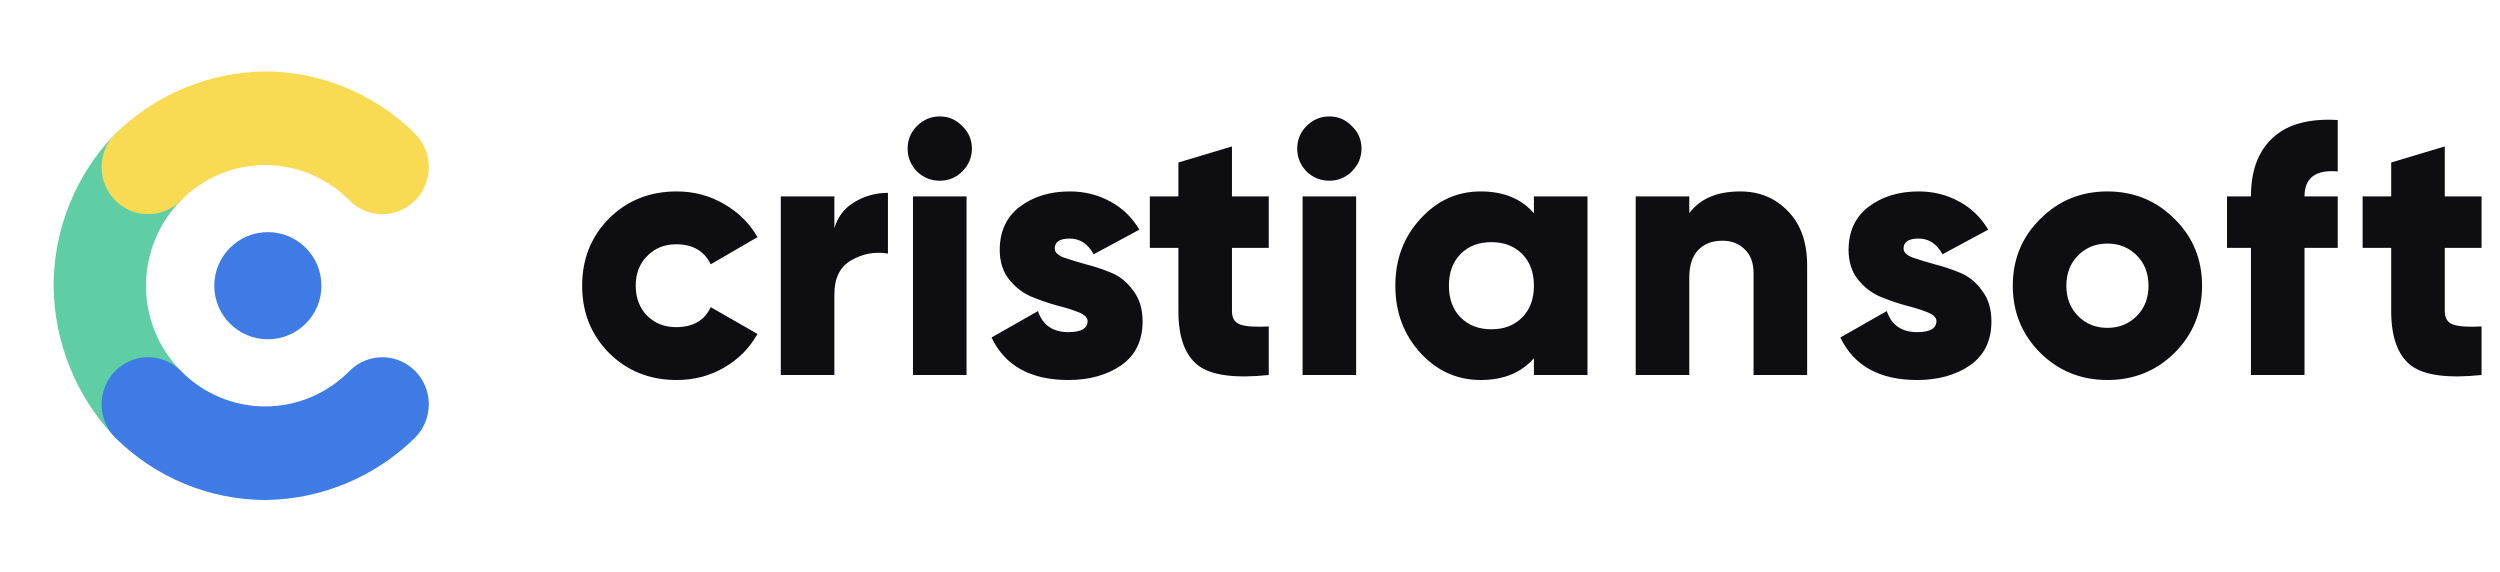
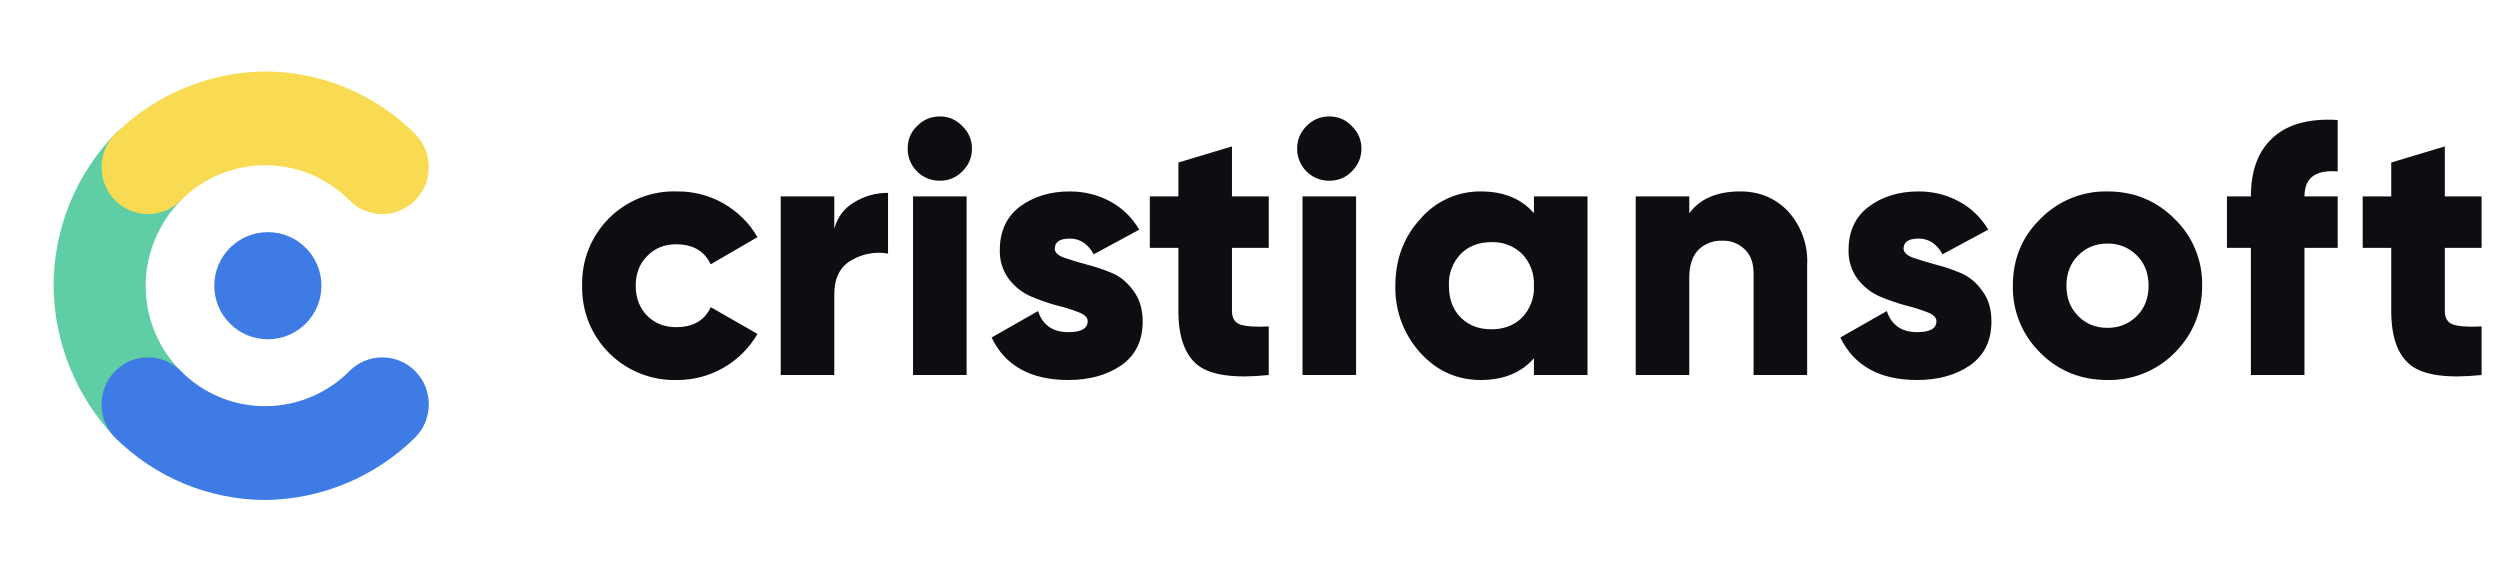
- <svg xmlns="http://www.w3.org/2000/svg" width="140" height="32" viewBox="0 0 140 32" fill="none">
-   <path d="M37.9 21.28C36.38 21.28 35.113 20.773 34.1 19.76C33.1 18.747 32.6 17.493 32.6 16C32.6 14.507 33.1 13.253 34.1 12.24C35.113 11.227 36.38 10.72 37.9 10.72C38.86 10.72 39.74 10.953 40.54 11.42C41.353 11.887 41.98 12.507 42.42 13.28L39.8 14.8C39.44 14.053 38.793 13.68 37.86 13.68C37.207 13.68 36.667 13.9 36.24 14.34C35.813 14.767 35.6 15.32 35.6 16C35.6 16.68 35.813 17.24 36.24 17.68C36.667 18.107 37.207 18.32 37.86 18.32C38.807 18.32 39.453 17.947 39.8 17.2L42.42 18.7C41.98 19.487 41.36 20.113 40.56 20.58C39.76 21.047 38.873 21.28 37.9 21.28ZM46.725 12.78C46.912 12.14 47.285 11.653 47.845 11.32C48.418 10.973 49.045 10.8 49.725 10.8V14.2C48.992 14.08 48.305 14.207 47.665 14.58C47.038 14.94 46.725 15.573 46.725 16.48V21H43.725V11H46.725V12.78ZM53.887 9.6C53.541 9.947 53.121 10.12 52.627 10.12C52.134 10.12 51.707 9.947 51.347 9.6C51.001 9.24 50.827 8.813 50.827 8.32C50.827 7.827 51.001 7.407 51.347 7.06C51.707 6.7 52.134 6.52 52.627 6.52C53.121 6.52 53.541 6.7 53.887 7.06C54.247 7.407 54.427 7.827 54.427 8.32C54.427 8.813 54.247 9.24 53.887 9.6ZM51.127 21V11H54.127V21H51.127ZM59.065 13.92C59.065 14.12 59.232 14.287 59.565 14.42C59.912 14.54 60.325 14.667 60.805 14.8C61.285 14.92 61.765 15.08 62.245 15.28C62.725 15.48 63.132 15.813 63.465 16.28C63.812 16.733 63.985 17.307 63.985 18C63.985 19.08 63.585 19.9 62.785 20.46C61.985 21.007 60.998 21.28 59.825 21.28C57.718 21.28 56.285 20.487 55.525 18.9L58.125 17.42C58.392 18.207 58.958 18.6 59.825 18.6C60.545 18.6 60.905 18.393 60.905 17.98C60.905 17.78 60.732 17.613 60.385 17.48C60.052 17.347 59.645 17.22 59.165 17.1C58.685 16.967 58.205 16.8 57.725 16.6C57.245 16.387 56.832 16.06 56.485 15.62C56.152 15.18 55.985 14.64 55.985 14C55.985 12.96 56.358 12.153 57.105 11.58C57.865 11.007 58.798 10.72 59.905 10.72C60.732 10.72 61.485 10.907 62.165 11.28C62.845 11.64 63.392 12.167 63.805 12.86L61.245 14.24C60.925 13.653 60.478 13.36 59.905 13.36C59.345 13.36 59.065 13.547 59.065 13.92ZM71.05 13.88H68.99V17.42C68.99 17.82 69.15 18.073 69.47 18.18C69.79 18.287 70.317 18.32 71.05 18.28V21C69.143 21.2 67.823 21.02 67.09 20.46C66.356 19.887 65.99 18.873 65.99 17.42V13.88H64.39V11H65.99V9.1L68.99 8.2V11H71.05V13.88ZM75.704 9.6C75.357 9.947 74.937 10.12 74.444 10.12C73.95 10.12 73.524 9.947 73.164 9.6C72.817 9.24 72.644 8.813 72.644 8.32C72.644 7.827 72.817 7.407 73.164 7.06C73.524 6.7 73.95 6.52 74.444 6.52C74.937 6.52 75.357 6.7 75.704 7.06C76.064 7.407 76.244 7.827 76.244 8.32C76.244 8.813 76.064 9.24 75.704 9.6ZM72.944 21V11H75.944V21H72.944ZM85.899 11H88.899V21H85.899V20.06C85.192 20.873 84.199 21.28 82.919 21.28C81.599 21.28 80.472 20.773 79.539 19.76C78.606 18.733 78.139 17.48 78.139 16C78.139 14.52 78.606 13.273 79.539 12.26C80.472 11.233 81.599 10.72 82.919 10.72C84.199 10.72 85.192 11.127 85.899 11.94V11ZM81.799 17.78C82.239 18.22 82.812 18.44 83.519 18.44C84.226 18.44 84.799 18.22 85.239 17.78C85.679 17.34 85.899 16.747 85.899 16C85.899 15.253 85.679 14.66 85.239 14.22C84.799 13.78 84.226 13.56 83.519 13.56C82.812 13.56 82.239 13.78 81.799 14.22C81.359 14.66 81.139 15.253 81.139 16C81.139 16.747 81.359 17.34 81.799 17.78ZM97.46 10.72C98.527 10.72 99.413 11.087 100.12 11.82C100.84 12.553 101.2 13.567 101.2 14.86V21H98.2V15.3C98.2 14.713 98.033 14.267 97.7 13.96C97.38 13.64 96.967 13.48 96.46 13.48C95.887 13.48 95.433 13.653 95.1 14C94.767 14.347 94.6 14.86 94.6 15.54V21H91.6V11H94.6V11.94C95.2 11.127 96.153 10.72 97.46 10.72ZM106.6 13.92C106.6 14.12 106.767 14.287 107.1 14.42C107.447 14.54 107.86 14.667 108.34 14.8C108.82 14.92 109.3 15.08 109.78 15.28C110.26 15.48 110.667 15.813 111 16.28C111.347 16.733 111.52 17.307 111.52 18C111.52 19.08 111.12 19.9 110.32 20.46C109.52 21.007 108.533 21.28 107.36 21.28C105.253 21.28 103.82 20.487 103.06 18.9L105.66 17.42C105.927 18.207 106.493 18.6 107.36 18.6C108.08 18.6 108.44 18.393 108.44 17.98C108.44 17.78 108.267 17.613 107.92 17.48C107.587 17.347 107.18 17.22 106.7 17.1C106.22 16.967 105.74 16.8 105.26 16.6C104.78 16.387 104.367 16.06 104.02 15.62C103.687 15.18 103.52 14.64 103.52 14C103.52 12.96 103.893 12.153 104.64 11.58C105.4 11.007 106.333 10.72 107.44 10.72C108.267 10.72 109.02 10.907 109.7 11.28C110.38 11.64 110.927 12.167 111.34 12.86L108.78 14.24C108.46 13.653 108.013 13.36 107.44 13.36C106.88 13.36 106.6 13.547 106.6 13.92ZM121.776 19.76C120.749 20.773 119.496 21.28 118.016 21.28C116.536 21.28 115.282 20.773 114.256 19.76C113.229 18.733 112.716 17.48 112.716 16C112.716 14.52 113.229 13.273 114.256 12.26C115.282 11.233 116.536 10.72 118.016 10.72C119.496 10.72 120.749 11.233 121.776 12.26C122.802 13.273 123.316 14.52 123.316 16C123.316 17.48 122.802 18.733 121.776 19.76ZM116.376 17.7C116.816 18.14 117.362 18.36 118.016 18.36C118.669 18.36 119.216 18.14 119.656 17.7C120.096 17.26 120.316 16.693 120.316 16C120.316 15.307 120.096 14.74 119.656 14.3C119.216 13.86 118.669 13.64 118.016 13.64C117.362 13.64 116.816 13.86 116.376 14.3C115.936 14.74 115.716 15.307 115.716 16C115.716 16.693 115.936 17.26 116.376 17.7ZM130.913 9.6C129.673 9.493 129.053 9.96 129.053 11H130.913V13.88H129.053V21H126.053V13.88H124.713V11H126.053C126.053 9.56 126.459 8.467 127.273 7.72C128.086 6.96 129.299 6.627 130.913 6.72V9.6ZM138.967 13.88H136.907V17.42C136.907 17.82 137.067 18.073 137.387 18.18C137.707 18.287 138.234 18.32 138.967 18.28V21C137.06 21.2 135.74 21.02 135.007 20.46C134.274 19.887 133.907 18.873 133.907 17.42V13.88H132.307V11H133.907V9.1L136.907 8.2V11H138.967V13.88Z" fill="#0D0D12" />
-   <path d="M10.134 20.776C9.513 20.15 9.021 19.405 8.685 18.585C8.349 17.766 8.176 16.887 8.176 15.999C8.176 15.112 8.349 14.233 8.685 13.414C9.021 12.594 9.513 11.85 10.134 11.223V11.223C10.622 10.729 10.896 10.058 10.896 9.359C10.896 8.66 10.622 7.989 10.134 7.495C9.892 7.25 9.605 7.056 9.289 6.923C8.973 6.791 8.635 6.723 8.293 6.723C7.602 6.723 6.94 7 6.452 7.495C4.249 9.765 3.01 12.817 3 15.999C3.031 19.178 4.267 22.222 6.452 24.504C6.94 24.999 7.602 25.276 8.293 25.276C8.635 25.276 8.973 25.208 9.289 25.076C9.605 24.943 9.892 24.749 10.134 24.504C10.376 24.259 10.567 23.969 10.698 23.649C10.829 23.329 10.896 22.986 10.896 22.64C10.896 22.294 10.829 21.951 10.698 21.631C10.567 21.312 10.376 21.021 10.134 20.776V20.776Z" fill="#5FCEA4" />
-   <path d="M10.133 11.223C10.752 10.595 11.488 10.096 12.297 9.756C13.107 9.416 13.975 9.241 14.851 9.241C15.727 9.241 16.595 9.416 17.405 9.756C18.214 10.096 18.95 10.595 19.569 11.223C20.057 11.718 20.719 11.995 21.41 11.995C22.1 11.995 22.762 11.718 23.25 11.223C23.739 10.729 24.013 10.058 24.013 9.359C24.013 8.66 23.739 7.989 23.25 7.495C21.009 5.264 17.994 4.01 14.851 4C11.712 4.032 8.705 5.283 6.452 7.495C5.963 7.989 5.689 8.66 5.689 9.359C5.689 10.058 5.963 10.729 6.452 11.223C6.94 11.718 7.602 11.995 8.293 11.995C8.983 11.995 9.645 11.718 10.133 11.223Z" fill="#F8DB53" />
-   <path d="M19.569 20.777C18.95 21.405 18.214 21.904 17.405 22.244C16.595 22.584 15.727 22.76 14.851 22.76C13.975 22.76 13.107 22.584 12.297 22.244C11.488 21.904 10.752 21.405 10.133 20.777V20.777C9.645 20.283 8.983 20.005 8.293 20.005C7.602 20.005 6.94 20.283 6.452 20.777C5.963 21.271 5.689 21.942 5.689 22.641C5.689 23.34 5.963 24.011 6.452 24.505C8.693 26.736 11.708 27.99 14.851 28C17.99 27.969 20.997 26.717 23.25 24.505C23.739 24.011 24.013 23.34 24.013 22.641C24.013 21.942 23.739 21.271 23.25 20.777C22.762 20.283 22.1 20.005 21.41 20.005C20.719 20.005 20.057 20.283 19.569 20.777V20.777Z" fill="#3E7BE4" />
+ <svg xmlns="http://www.w3.org/2000/svg" width="140" height="32" fill="none">
+   <path d="M37.9 21.28A5.16 5.16 0 0 1 32.6 16a5.14 5.14 0 0 1 5.3-5.28 5.14 5.14 0 0 1 4.52 2.56L39.8 14.8c-.36-.75-1-1.12-1.94-1.12-.65 0-1.2.22-1.62.66-.43.43-.64.98-.64 1.66 0 .68.21 1.24.64 1.68.43.43.97.64 1.62.64.95 0 1.6-.37 1.94-1.12l2.62 1.5a5.18 5.18 0 0 1-4.52 2.58Zm8.83-8.5c.18-.64.55-1.13 1.12-1.46.57-.35 1.2-.52 1.88-.52v3.4a3 3 0 0 0-2.06.38c-.63.36-.95 1-.95 1.9V21h-3V11h3v1.78Zm7.16-3.18c-.35.35-.77.52-1.26.52a1.78 1.78 0 0 1-1.8-1.8c0-.5.17-.91.52-1.26.36-.36.78-.54 1.28-.54s.91.18 1.26.54c.36.35.54.77.54 1.26 0 .5-.18.92-.54 1.28ZM51.13 21V11h3v10h-3Zm7.93-7.08c0 .2.17.37.5.5.35.12.77.25 1.24.38.48.12.97.28 1.45.48.48.2.88.53 1.22 1 .34.45.52 1.03.52 1.72 0 1.08-.4 1.9-1.2 2.46-.8.55-1.8.82-2.96.82-2.11 0-3.55-.8-4.3-2.38l2.6-1.48c.26.79.83 1.18 1.7 1.18.72 0 1.08-.2 1.08-.62 0-.2-.18-.37-.52-.5a9.61 9.61 0 0 0-1.23-.38c-.47-.13-.95-.3-1.43-.5-.48-.21-.9-.54-1.24-.98a2.6 2.6 0 0 1-.5-1.62c0-1.04.37-1.85 1.11-2.42.77-.57 1.7-.86 2.8-.86.83 0 1.59.19 2.27.56.67.36 1.22.89 1.63 1.58l-2.55 1.38c-.33-.59-.77-.88-1.34-.88-.56 0-.84.19-.84.56Zm11.99-.04h-2.06v3.54c0 .4.16.65.48.76.32.1.85.14 1.58.1V21c-1.9.2-3.23.02-3.96-.54-.73-.57-1.1-1.59-1.1-3.04v-3.54h-1.6V11h1.6V9.1l3-.9V11h2.06v2.88ZM75.7 9.6c-.34.35-.76.52-1.26.52a1.78 1.78 0 0 1-1.8-1.8c0-.5.18-.91.52-1.26.36-.36.79-.54 1.28-.54.5 0 .92.18 1.26.54.36.35.54.77.54 1.26 0 .5-.18.92-.54 1.28ZM72.94 21V11h3v10h-3ZM85.9 11h3v10h-3v-.94c-.7.81-1.7 1.22-2.98 1.22-1.32 0-2.45-.5-3.38-1.52a5.39 5.39 0 0 1-1.4-3.76c0-1.48.47-2.73 1.4-3.74a4.4 4.4 0 0 1 3.38-1.54c1.28 0 2.27.4 2.98 1.22V11Zm-4.1 6.78c.44.44 1.01.66 1.72.66.7 0 1.28-.22 1.72-.66A2.4 2.4 0 0 0 85.9 16a2.4 2.4 0 0 0-.66-1.78 2.33 2.33 0 0 0-1.72-.66c-.7 0-1.28.22-1.72.66a2.4 2.4 0 0 0-.66 1.78c0 .75.22 1.34.66 1.78Zm15.66-7.06c1.07 0 1.95.37 2.66 1.1a4.15 4.15 0 0 1 1.08 3.04V21h-3v-5.7c0-.59-.17-1.03-.5-1.34a1.68 1.68 0 0 0-1.24-.48 1.8 1.8 0 0 0-1.36.52c-.33.35-.5.86-.5 1.54V21h-3V11h3v.94c.6-.81 1.55-1.22 2.86-1.22Zm9.14 3.2c0 .2.17.37.5.5.35.12.76.25 1.24.38.48.12.96.28 1.44.48.48.2.89.53 1.22 1 .35.45.52 1.03.52 1.72 0 1.08-.4 1.9-1.2 2.46-.8.55-1.79.82-2.96.82-2.1 0-3.54-.8-4.3-2.38l2.6-1.48c.27.79.83 1.18 1.7 1.18.72 0 1.08-.2 1.08-.62 0-.2-.17-.37-.52-.5a9.6 9.6 0 0 0-1.22-.38c-.48-.13-.96-.3-1.44-.5-.48-.21-.9-.54-1.24-.98a2.6 2.6 0 0 1-.5-1.62c0-1.04.37-1.85 1.12-2.42.76-.57 1.7-.86 2.8-.86.83 0 1.58.19 2.26.56.68.36 1.23.89 1.64 1.58l-2.56 1.38c-.32-.59-.77-.88-1.34-.88-.56 0-.84.19-.84.56Zm15.18 5.84a5.15 5.15 0 0 1-3.76 1.52c-1.48 0-2.74-.5-3.76-1.52a5.11 5.11 0 0 1-1.54-3.76c0-1.48.5-2.73 1.54-3.74a5.11 5.11 0 0 1 3.76-1.54c1.48 0 2.73.51 3.76 1.54a5.05 5.05 0 0 1 1.54 3.74c0 1.48-.52 2.73-1.54 3.76Zm-5.4-2.06c.44.44.98.66 1.64.66.65 0 1.2-.22 1.64-.66.44-.44.66-1 .66-1.7s-.22-1.26-.66-1.7a2.23 2.23 0 0 0-1.64-.66c-.66 0-1.2.22-1.64.66-.44.44-.66 1-.66 1.7s.22 1.26.66 1.7Zm14.53-8.1c-1.24-.1-1.86.36-1.86 1.4h1.86v2.88h-1.86V21h-3v-7.12h-1.34V11h1.34c0-1.44.4-2.53 1.22-3.28.82-.76 2.03-1.1 3.64-1V9.6Zm8.06 4.28h-2.06v3.54c0 .4.16.65.48.76.32.1.84.14 1.58.1V21c-1.91.2-3.23.02-3.96-.54-.74-.57-1.1-1.59-1.1-3.04v-3.54h-1.6V11h1.6V9.1l3-.9V11h2.06v2.88Z" fill="#0D0D12" />
+   <path d="M10.13 20.78a6.75 6.75 0 0 1-1.45-7.37c.34-.82.83-1.56 1.45-2.19a2.65 2.65 0 0 0-.84-4.3 2.58 2.58 0 0 0-2.84.57A12.27 12.27 0 0 0 3 16a12.48 12.48 0 0 0 3.45 8.51 2.59 2.59 0 0 0 4.25-.85 2.67 2.67 0 0 0-.57-2.87Z" fill="#5FCEA4" />
+   <path d="M10.13 11.22a6.66 6.66 0 0 1 7.27-1.46c.81.34 1.55.83 2.17 1.46a2.59 2.59 0 0 0 3.68 0 2.65 2.65 0 0 0 0-3.72 11.96 11.96 0 0 0-8.4-3.5 12.16 12.16 0 0 0-8.4 3.5 2.65 2.65 0 0 0 0 3.72 2.59 2.59 0 0 0 3.68 0Z" fill="#F8DB53" />
+   <path d="M19.57 20.78a6.66 6.66 0 0 1-7.27 1.46 6.66 6.66 0 0 1-2.17-1.46 2.59 2.59 0 0 0-3.68 0 2.65 2.65 0 0 0 0 3.73 11.96 11.96 0 0 0 8.4 3.49 12.16 12.16 0 0 0 8.4-3.5 2.65 2.65 0 0 0 0-3.72 2.59 2.59 0 0 0-3.68 0Z" fill="#3E7BE4" />
  <circle cx="15" cy="16" r="3" fill="#3E7BE4" />
</svg>
